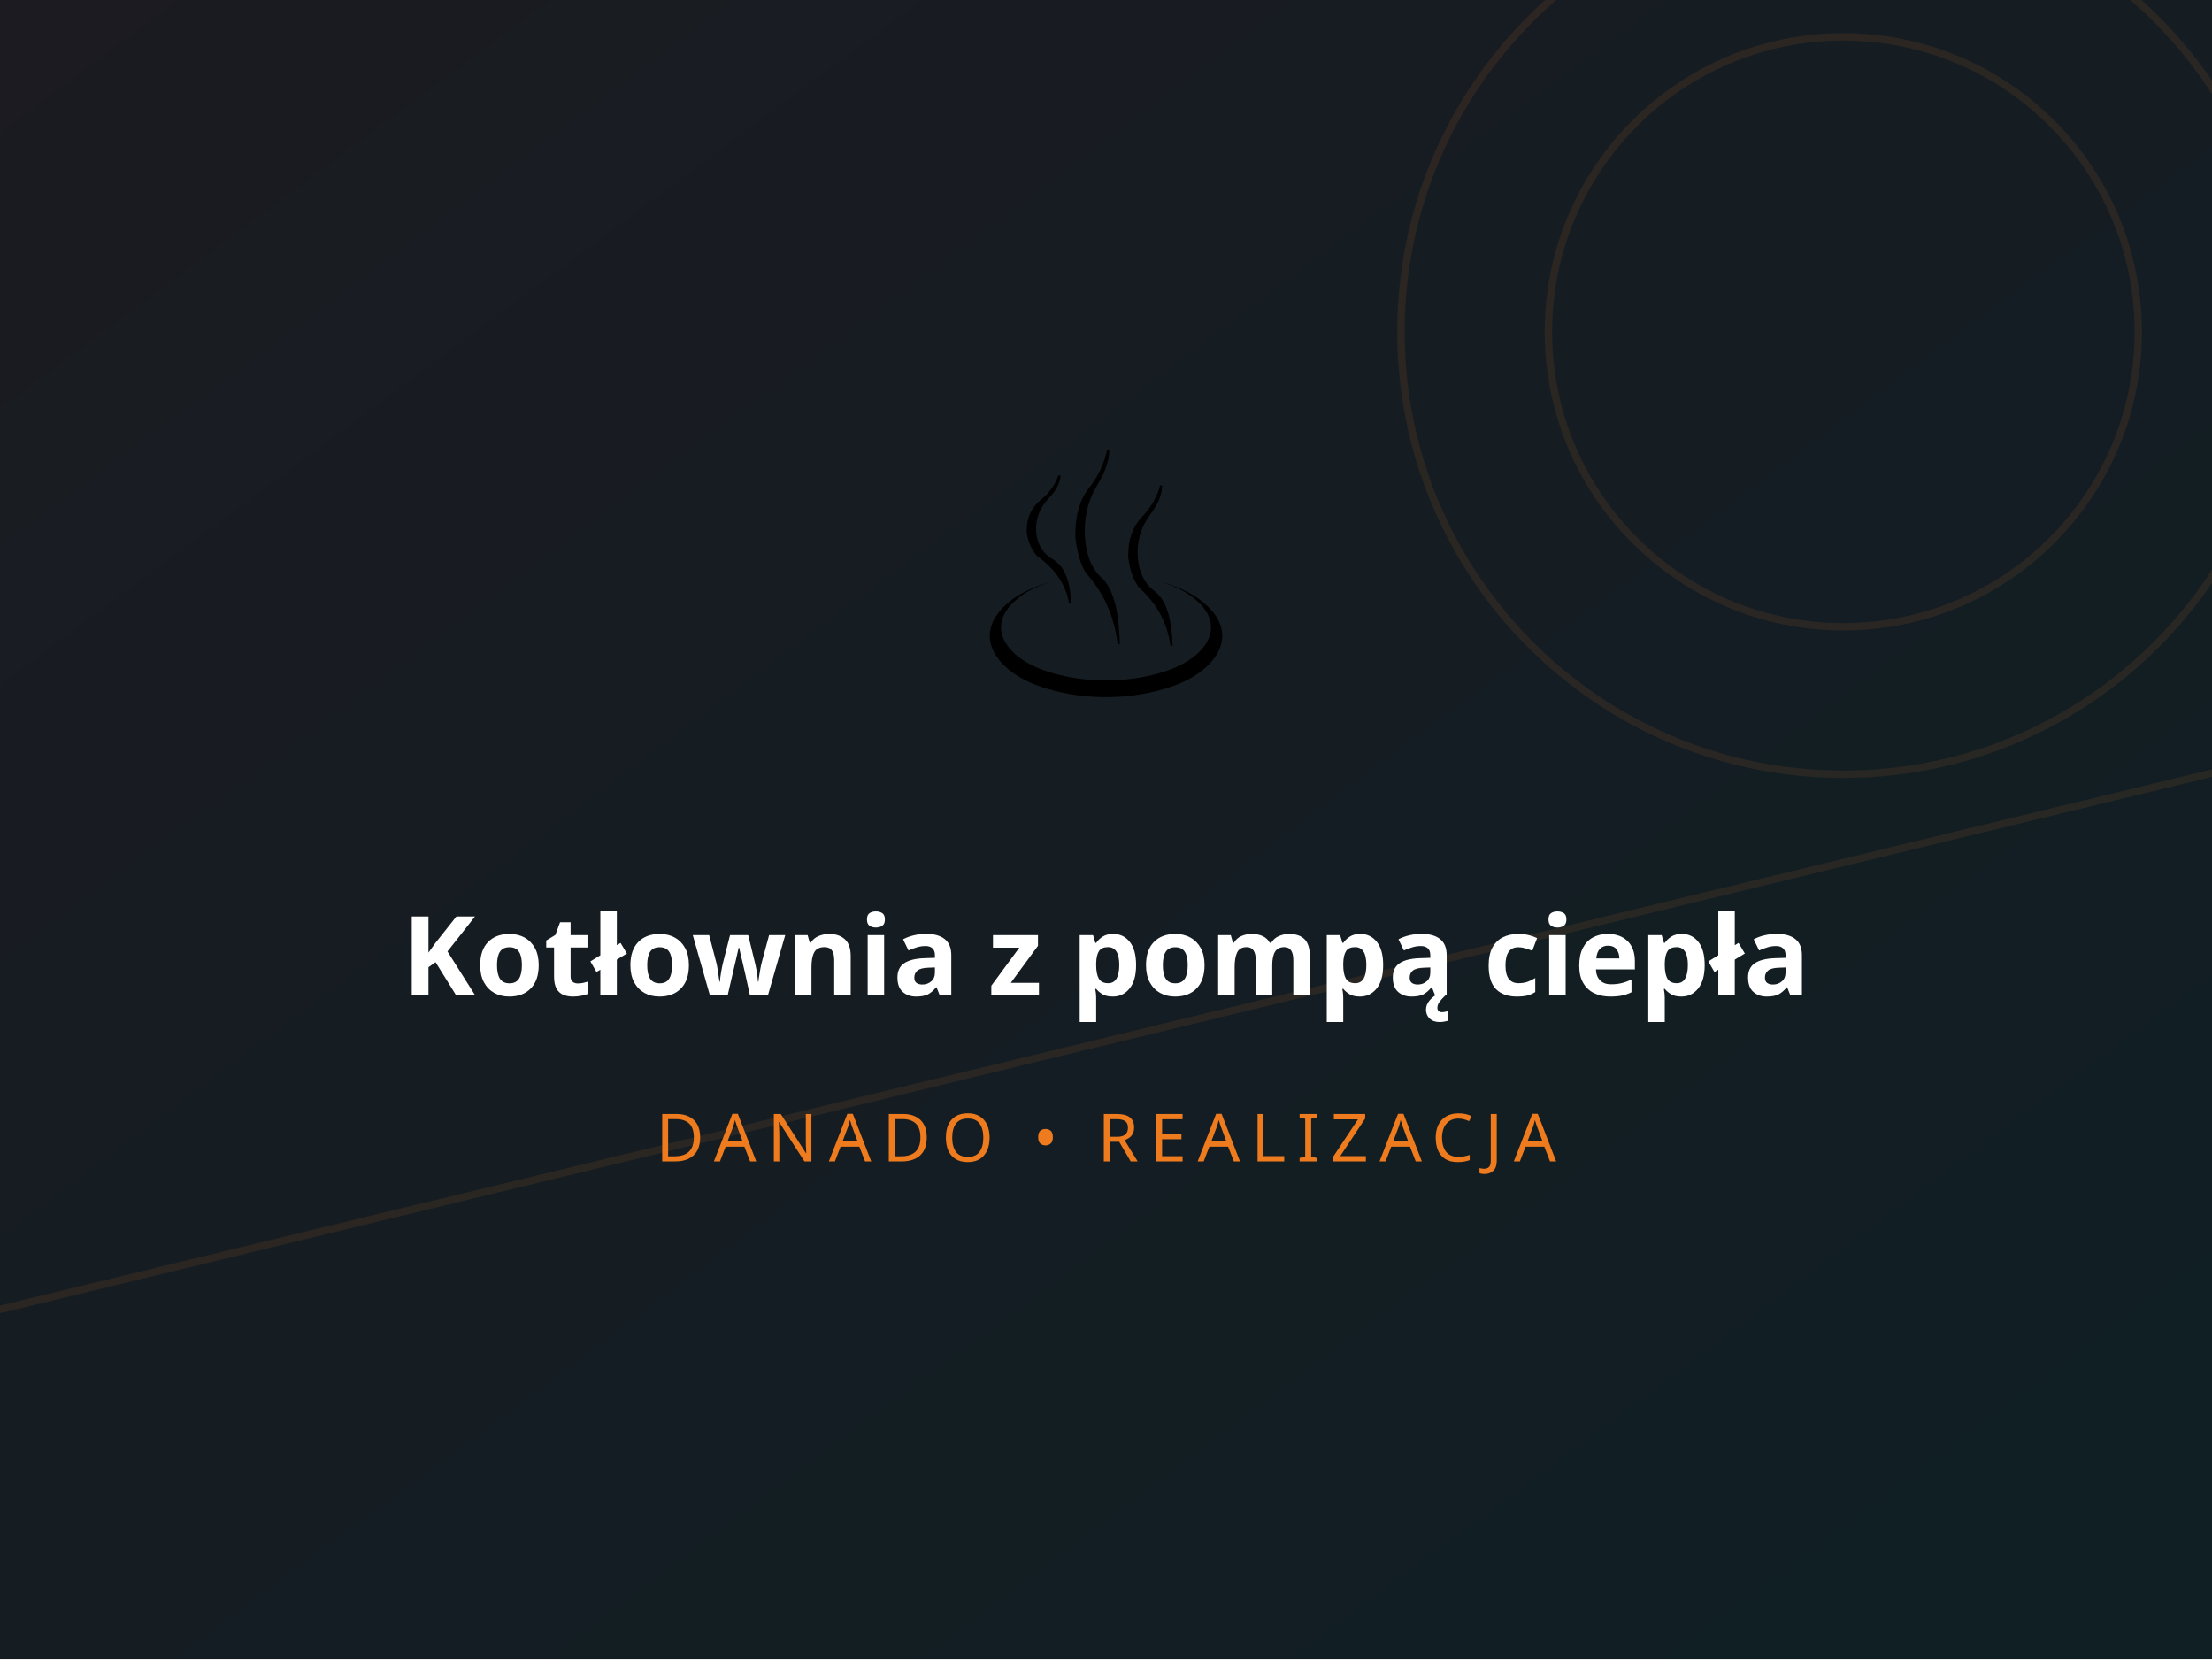
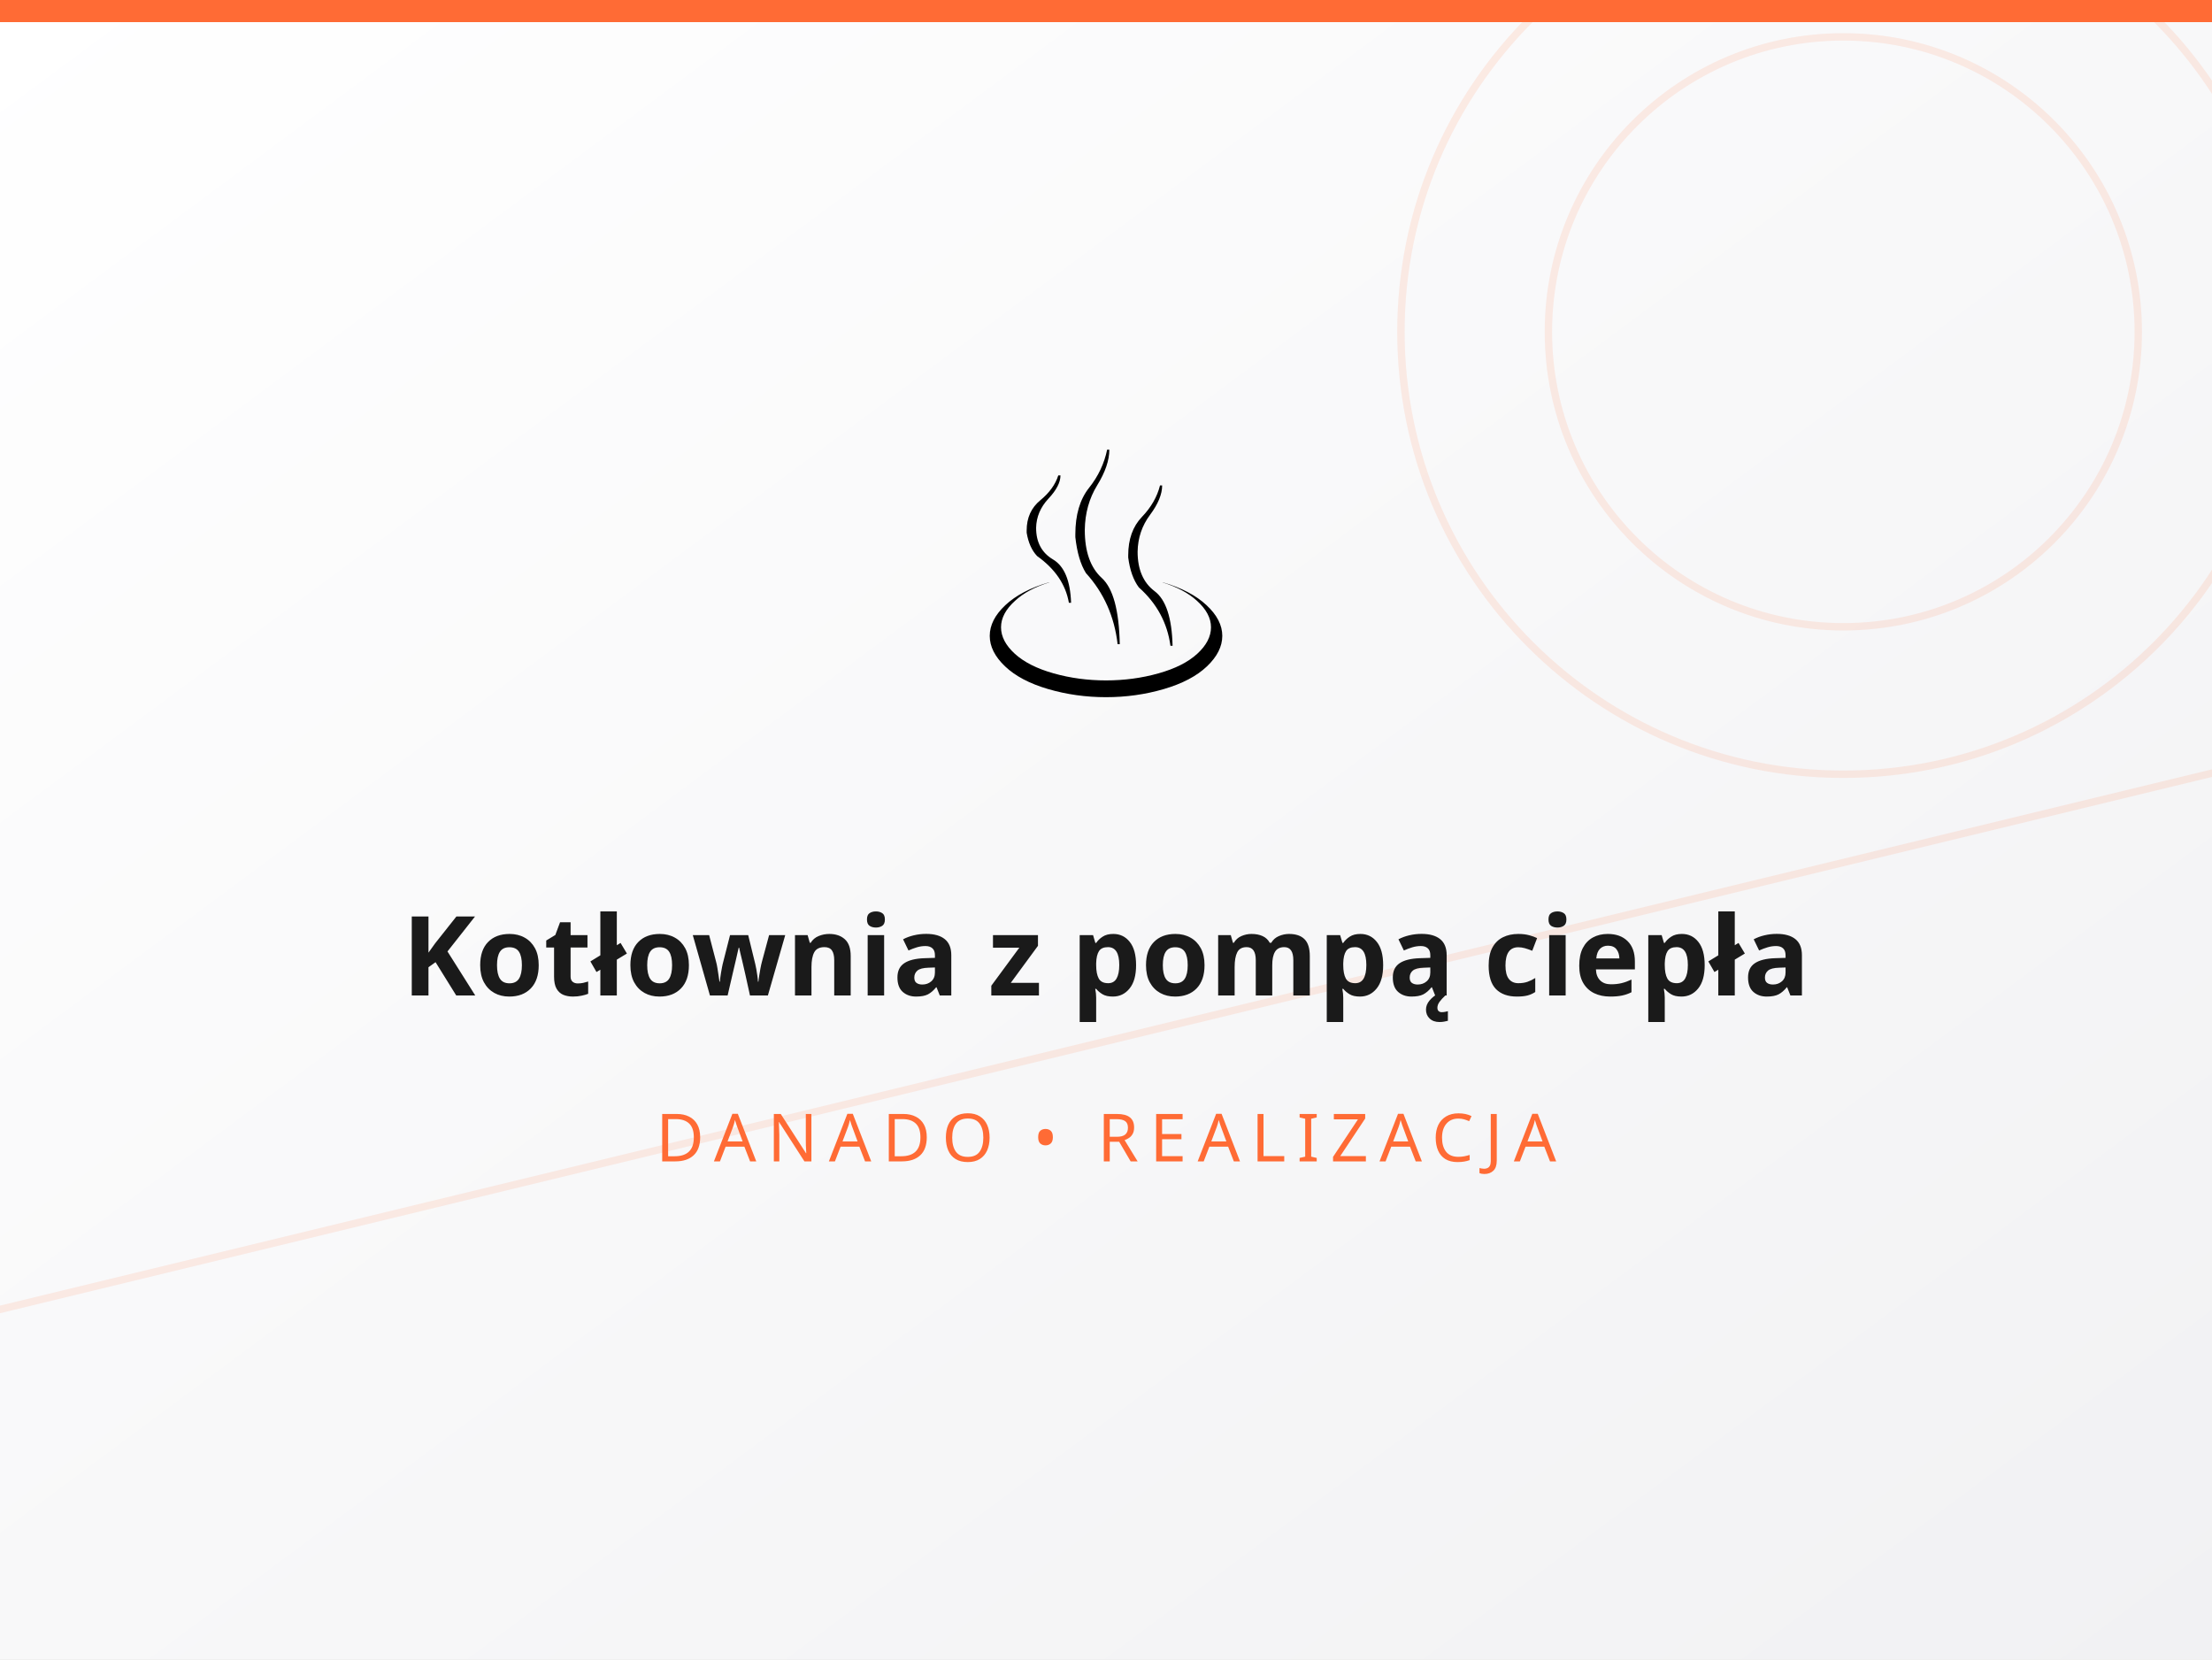
<svg xmlns="http://www.w3.org/2000/svg" viewBox="0 0 600 450" role="img" aria-label="Kotłownia z pompą ciepła">
  <defs>
    <linearGradient id="bg" x1="0" y1="0" x2="1" y2="1">
-       <stop offset="0" stop-color="#1b1b21" />
-       <stop offset="1" stop-color="#0f1f24" />
+       <stop offset="0" stop-color="#ffffff" />
+       <stop offset="1" stop-color="#f1f1f3" />
    </linearGradient>
  </defs>
  <rect width="600" height="450" fill="url(#bg)" />
-   <g opacity="0.10" fill="none" stroke="#ee7b1e" stroke-width="2">
+   <g opacity="0.12" fill="none" stroke="#ff6b35" stroke-width="2">
    <circle cx="500" cy="90" r="120" />
    <circle cx="500" cy="90" r="80" />
    <path d="M-20 360 L640 200" />
  </g>
+   <rect x="0" y="0" width="600" height="6" fill="#ff6b35" />
  <text x="50%" y="42%" text-anchor="middle" font-size="92" font-family="Segoe UI, sans-serif">♨</text>
-   <text x="50%" y="60%" text-anchor="middle" fill="#ffffff" font-size="30" font-weight="700" font-family="Montserrat, Segoe UI, sans-serif">Kotłownia z pompą ciepła</text>
-   <text x="50%" y="70%" text-anchor="middle" fill="#ee7b1e" font-size="18" letter-spacing="3" font-family="Montserrat, Segoe UI, sans-serif">DANADO • REALIZACJA</text>
+   <text x="50%" y="60%" text-anchor="middle" fill="#1a1a1a" font-size="30" font-weight="700" font-family="Montserrat, Segoe UI, sans-serif">Kotłownia z pompą ciepła</text>
+   <text x="50%" y="70%" text-anchor="middle" fill="#ff6b35" font-size="18" letter-spacing="3" font-family="Montserrat, Segoe UI, sans-serif">DANADO • REALIZACJA</text>
</svg>
